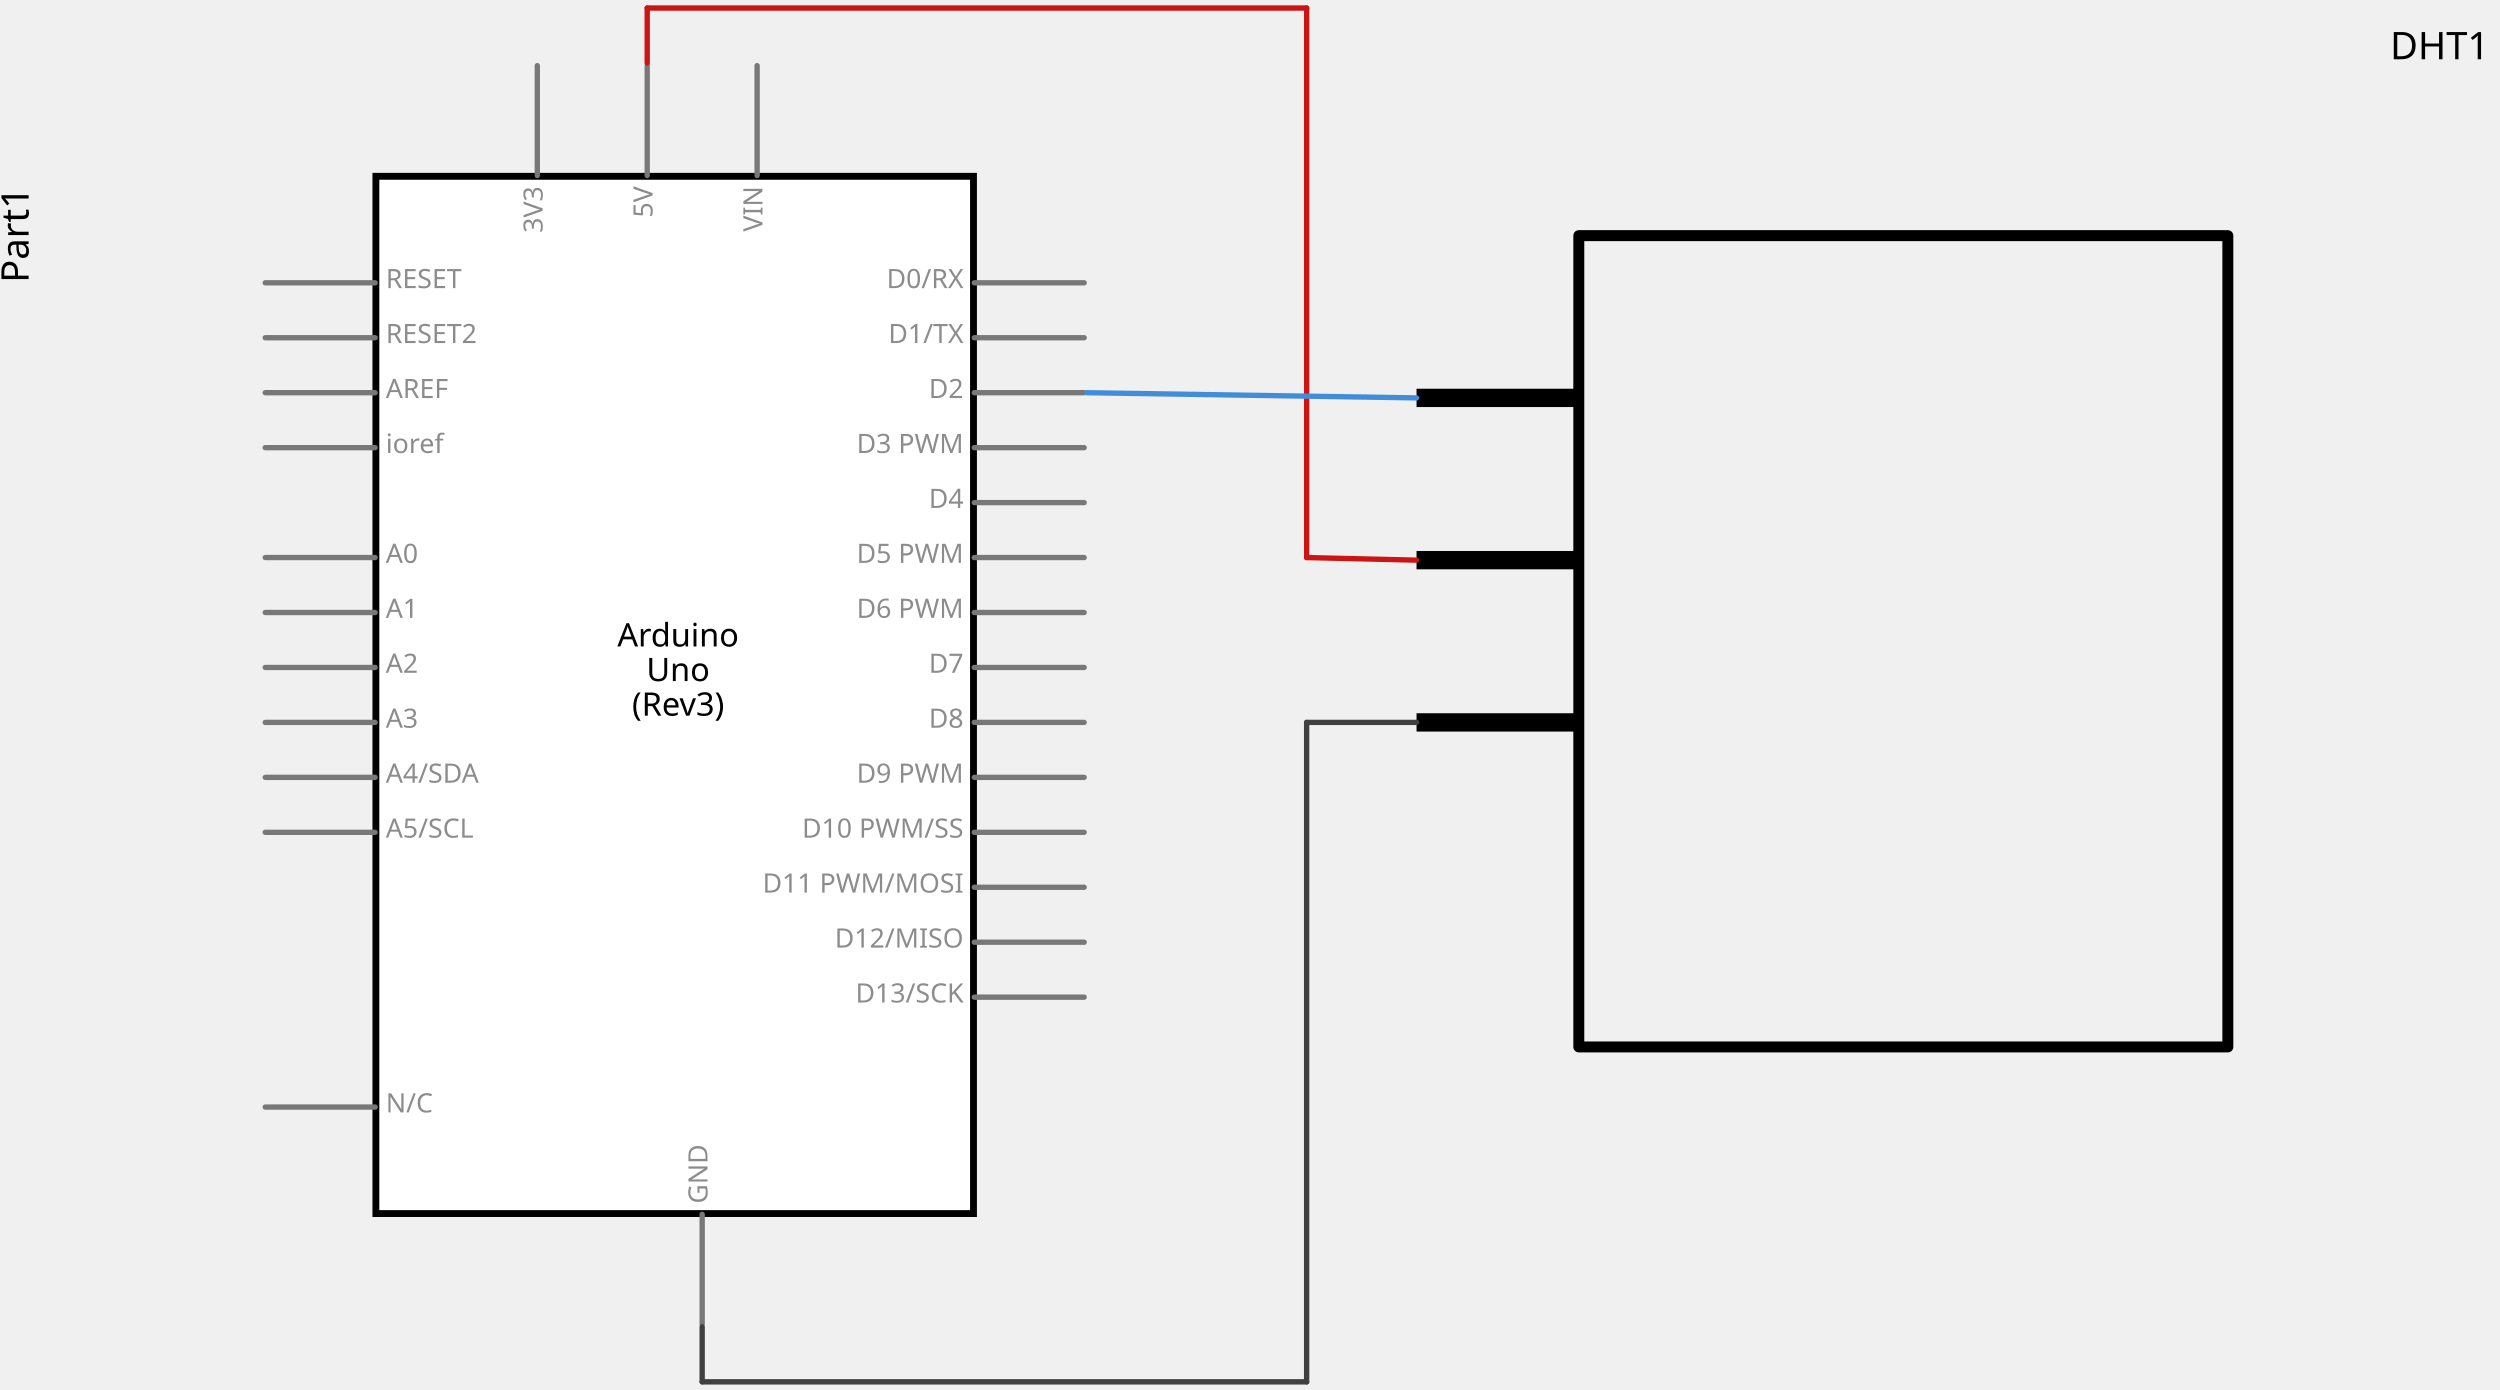
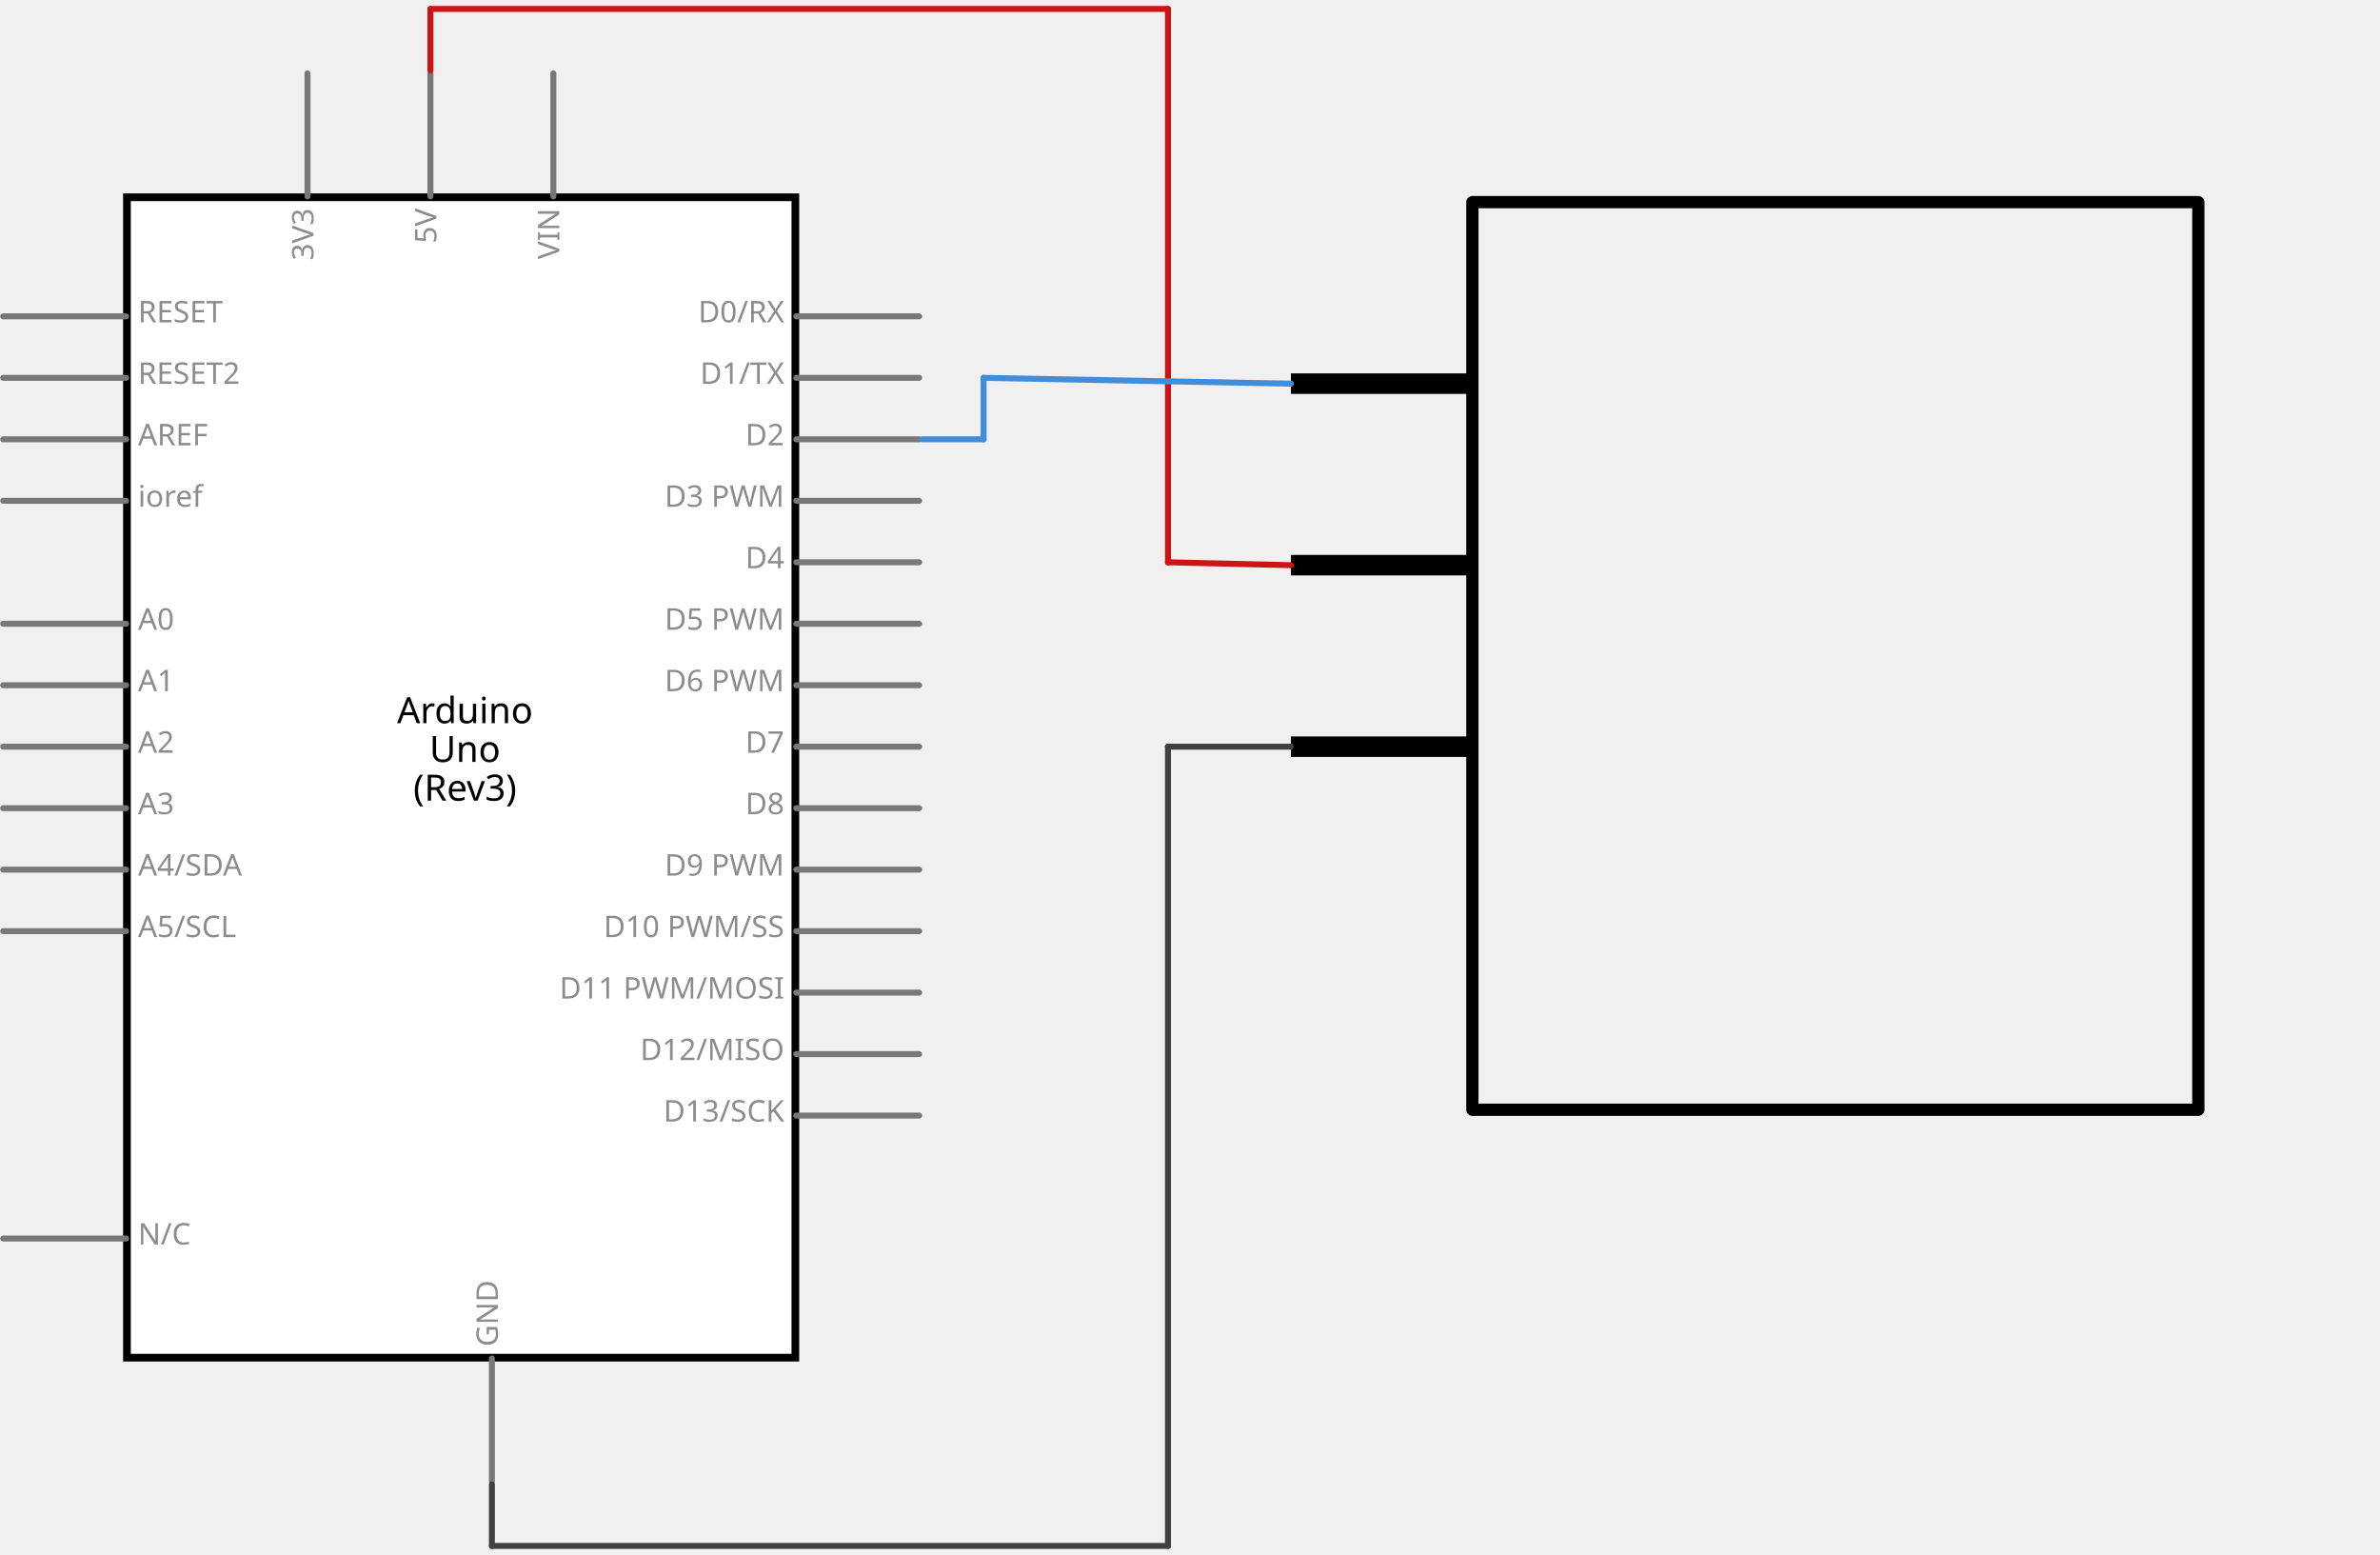
- <svg xmlns="http://www.w3.org/2000/svg" version="1.2" baseProfile="tiny" x="0in" y="0in" width="4.549in" height="2.529in" viewBox="0 0 327.559 182.1">
+ <svg xmlns="http://www.w3.org/2000/svg" version="1.2" baseProfile="tiny" x="0in" y="0in" width="3.872in" height="2.529in" viewBox="0 0 278.759 182.1">
  <g partID="57640">
-     <g transform="translate(164.34,9.61063)">
+     <g transform="translate(129.94,2.41063)">
      <g id="schematic" gorn="0.3">
        <g transform="matrix(0,-1,1,0,0,0)">
          <g>
            <rect y="42.52" height="85.039" stroke-opacity="1" id="rect10403" stroke-width="1.434" fill="none" style="stroke-linecap:round;stroke-linejoin:round;stroke-miterlimit:4;stroke-dasharray:none" width="106.299" stroke="#000000" gorn="0.3.0.0" x="-127.559" />
          </g>
        </g>
        <path stroke-opacity="1" id="path10449" stroke-width="2.4" fill="none" style="color:#000000;stroke-linecap:butt;stroke-linejoin:miter;stroke-miterlimit:4;stroke-dasharray:none;stroke-dashoffset:0;marker:none;visibility:visible;display:inline;overflow:visible;enable-background:accumulate" d="m21.26,85.039,21.26,0" stroke="#000000" gorn="0.3.1" />
        <path stroke-opacity="1" id="path10453" stroke-width="2.4" fill="none" style="color:#000000;stroke-linecap:butt;stroke-linejoin:miter;stroke-miterlimit:4;stroke-dasharray:none;stroke-dashoffset:0;marker:none;visibility:visible;display:inline;overflow:visible;enable-background:accumulate" d="m21.26,63.779,21.26,0" stroke="#000000" gorn="0.3.2" />
        <path stroke-opacity="1" id="path10461" stroke-width="2.4" fill="none" style="color:#000000;stroke-linecap:butt;stroke-linejoin:miter;stroke-miterlimit:4;stroke-dasharray:none;stroke-dashoffset:0;marker:none;visibility:visible;display:inline;overflow:visible;enable-background:accumulate" d="m42.52,42.52,-21.26,0" stroke="#000000" gorn="0.3.3" />
        <g transform="matrix(1, 0, 0, 1, 1.20148e-06, -2.85516e-05)">
          <g>
            <g id="text10504" fill="#000000" fill-opacity="1" style="font-style:normal;font-variant:normal;font-weight:normal;font-stretch:normal;text-align:start;line-height:125%;letter-spacing:0px;word-spacing:0px;text-anchor:start;font-family:Droid Sans;-inkscape-font-specification:Droid Sans" font-size="0" xml:space="preserve" stroke="none" gorn="0.3.4.0">
              <text y="45.354" id="tspan10506" gorn="0.3.4.0.0" x="46.772">DATA</text>
            </g>
          </g>
        </g>
        <g transform="matrix(1, 0, 0, 1, 1.20148e-06, -2.85516e-05)">
          <g>
            <g id="text10508" fill="#000000" fill-opacity="1" style="font-style:normal;font-variant:normal;font-weight:normal;font-stretch:normal;text-align:start;line-height:125%;letter-spacing:0px;word-spacing:0px;text-anchor:start;font-family:Droid Sans;-inkscape-font-specification:Droid Sans" font-size="0" xml:space="preserve" stroke="none" gorn="0.3.5.0">
              <text y="66.642" id="tspan10510" gorn="0.3.5.0.0" x="46.772">VCC</text>
            </g>
          </g>
        </g>
        <g transform="matrix(1, 0, 0, 1, 1.20148e-06, -2.85516e-05)">
          <g>
            <g id="text10512" fill="#000000" fill-opacity="1" style="font-style:normal;font-variant:normal;font-weight:normal;font-stretch:normal;text-align:start;line-height:125%;letter-spacing:0px;word-spacing:0px;text-anchor:start;font-family:Droid Sans;-inkscape-font-specification:Droid Sans" font-size="0" xml:space="preserve" stroke="none" gorn="0.3.6.0">
              <text y="87.874" id="tspan10514" gorn="0.3.6.0.0" x="46.772">GND</text>
            </g>
          </g>
        </g>
        <rect y="39.685" height="5.669" id="connector1pin" fill="none" width="5.669" stroke="none" gorn="0.3.7" x="18.425" />
        <rect y="60.945" height="5.669" id="connector2pin" fill="none" width="5.669" stroke="none" gorn="0.3.8" x="18.425" />
        <rect y="82.205" height="5.669" id="connector3pin" fill="none" width="5.669" stroke="none" gorn="0.3.9" x="18.425" />
        <g id="text4619" fill="#000000" fill-opacity="1" style="font-style:normal;font-variant:normal;font-weight:normal;font-stretch:normal;text-align:center;line-height:125%;letter-spacing:0px;word-spacing:0px;text-anchor:middle;font-family:OCR A Std;-inkscape-font-specification:OCR A Std" font-size="0" xml:space="preserve" stroke="none" gorn="0.3.10">
          <text y="79.37" id="tspan4621" style="font-style:normal;font-variant:normal;font-weight:normal;font-stretch:normal;font-family:Droid Sans;-inkscape-font-specification:Droid Sans" font-size="0" gorn="0.3.10.0" x="99.213">DHT11</text>
        </g>
      </g>
    </g>
  </g>
  <g partID="57670">
-     <g transform="translate(34.4,8.25008)">
+     <g transform="translate(0,8.25008)">
      <g id="schematic">
        <rect y="14.85" height="135.9" stroke-width="0.9" fill="#FFFFFF" width="78.3" class="interior rect" stroke="#000000" stroke-linecap="round" x="14.85" />
        <line stroke-width="0.7" id="connector61pin" fill="none" y1="28.8" y2="28.8" x1="93.25" x2="107.65" class="pin" stroke="#787878" stroke-linecap="round" />
        <text y="29.5" stroke-width="0" text-anchor="end" fill="#8c8c8c" font-size="3.5" class="text" font-family="'Droid Sans'" stroke="none" x="91.85">D0/RX</text>
        <g y="28.45" height="0.7" stroke-width="0" id="connector61terminal" fill="none" width="0.7" class="terminal" stroke="none" x="107.65" />
        <line stroke-width="0.7" id="connector62pin" fill="none" y1="36" y2="36" x1="93.25" x2="107.65" class="pin" stroke="#787878" stroke-linecap="round" />
        <text y="36.7" stroke-width="0" text-anchor="end" fill="#8c8c8c" font-size="3.5" class="text" font-family="'Droid Sans'" stroke="none" x="91.85">D1/TX</text>
        <g y="35.65" height="0.7" stroke-width="0" id="connector62terminal" fill="none" width="0.7" class="terminal" stroke="none" x="107.65" />
        <line stroke-width="0.7" id="connector63pin" fill="none" y1="43.2" y2="43.2" x1="93.25" x2="107.65" class="pin" stroke="#787878" stroke-linecap="round" />
        <text y="43.9" stroke-width="0" text-anchor="end" fill="#8c8c8c" font-size="3.5" class="text" font-family="'Droid Sans'" stroke="none" x="91.85">D2</text>
        <g y="42.85" height="0.7" stroke-width="0" id="connector63terminal" fill="none" width="0.7" class="terminal" stroke="none" x="107.65" />
        <line stroke-width="0.7" id="connector64pin" fill="none" y1="50.4" y2="50.4" x1="93.25" x2="107.65" class="pin" stroke="#787878" stroke-linecap="round" />
        <text y="51.1" stroke-width="0" text-anchor="end" fill="#8c8c8c" font-size="3.5" class="text" font-family="'Droid Sans'" stroke="none" x="91.85">D3 PWM</text>
        <g y="50.05" height="0.7" stroke-width="0" id="connector64terminal" fill="none" width="0.7" class="terminal" stroke="none" x="107.65" />
        <line stroke-width="0.7" id="connector65pin" fill="none" y1="57.6" y2="57.6" x1="93.25" x2="107.65" class="pin" stroke="#787878" stroke-linecap="round" />
        <text y="58.3" stroke-width="0" text-anchor="end" fill="#8c8c8c" font-size="3.5" class="text" font-family="'Droid Sans'" stroke="none" x="91.85">D4</text>
        <g y="57.25" height="0.7" stroke-width="0" id="connector65terminal" fill="none" width="0.7" class="terminal" stroke="none" x="107.65" />
        <line stroke-width="0.7" id="connector66pin" fill="none" y1="64.8" y2="64.8" x1="93.25" x2="107.65" class="pin" stroke="#787878" stroke-linecap="round" />
        <text y="65.5" stroke-width="0" text-anchor="end" fill="#8c8c8c" font-size="3.5" class="text" font-family="'Droid Sans'" stroke="none" x="91.85">D5 PWM</text>
        <g y="64.45" height="0.7" stroke-width="0" id="connector66terminal" fill="none" width="0.7" class="terminal" stroke="none" x="107.65" />
        <line stroke-width="0.7" id="connector67pin" fill="none" y1="72" y2="72" x1="93.25" x2="107.65" class="pin" stroke="#787878" stroke-linecap="round" />
        <text y="72.7" stroke-width="0" text-anchor="end" fill="#8c8c8c" font-size="3.5" class="text" font-family="'Droid Sans'" stroke="none" x="91.85">D6 PWM</text>
        <g y="71.65" height="0.7" stroke-width="0" id="connector67terminal" fill="none" width="0.7" class="terminal" stroke="none" x="107.65" />
        <line stroke-width="0.7" id="connector68pin" fill="none" y1="79.2" y2="79.2" x1="93.25" x2="107.65" class="pin" stroke="#787878" stroke-linecap="round" />
        <text y="79.9" stroke-width="0" text-anchor="end" fill="#8c8c8c" font-size="3.5" class="text" font-family="'Droid Sans'" stroke="none" x="91.85">D7</text>
        <g y="78.85" height="0.7" stroke-width="0" id="connector68terminal" fill="none" width="0.7" class="terminal" stroke="none" x="107.65" />
        <line stroke-width="0.7" id="connector51pin" fill="none" y1="86.4" y2="86.4" x1="93.25" x2="107.65" class="pin" stroke="#787878" stroke-linecap="round" />
        <text y="87.1" stroke-width="0" text-anchor="end" fill="#8c8c8c" font-size="3.5" class="text" font-family="'Droid Sans'" stroke="none" x="91.85">D8</text>
        <g y="86.05" height="0.7" stroke-width="0" id="connector51terminal" fill="none" width="0.7" class="terminal" stroke="none" x="107.65" />
        <line stroke-width="0.7" id="connector52pin" fill="none" y1="93.6" y2="93.6" x1="93.25" x2="107.65" class="pin" stroke="#787878" stroke-linecap="round" />
        <text y="94.3" stroke-width="0" text-anchor="end" fill="#8c8c8c" font-size="3.5" class="text" font-family="'Droid Sans'" stroke="none" x="91.85">D9 PWM</text>
        <g y="93.25" height="0.7" stroke-width="0" id="connector52terminal" fill="none" width="0.7" class="terminal" stroke="none" x="107.65" />
        <line stroke-width="0.7" id="connector53pin" fill="none" y1="100.8" y2="100.8" x1="93.25" x2="107.65" class="pin" stroke="#787878" stroke-linecap="round" />
        <text y="101.5" stroke-width="0" text-anchor="end" fill="#8c8c8c" font-size="3.5" class="text" font-family="'Droid Sans'" stroke="none" x="91.85">D10 PWM/SS</text>
        <g y="100.45" height="0.7" stroke-width="0" id="connector53terminal" fill="none" width="0.7" class="terminal" stroke="none" x="107.65" />
        <line stroke-width="0.7" id="connector54pin" fill="none" y1="108" y2="108" x1="93.25" x2="107.65" class="pin" stroke="#787878" stroke-linecap="round" />
        <text y="108.7" stroke-width="0" text-anchor="end" fill="#8c8c8c" font-size="3.5" class="text" font-family="'Droid Sans'" stroke="none" x="91.85">D11 PWM/MOSI</text>
        <g y="107.65" height="0.7" stroke-width="0" id="connector54terminal" fill="none" width="0.7" class="terminal" stroke="none" x="107.65" />
        <line stroke-width="0.7" id="connector55pin" fill="none" y1="115.2" y2="115.2" x1="93.25" x2="107.65" class="pin" stroke="#787878" stroke-linecap="round" />
        <text y="115.9" stroke-width="0" text-anchor="end" fill="#8c8c8c" font-size="3.5" class="text" font-family="'Droid Sans'" stroke="none" x="91.85">D12/MISO</text>
        <g y="114.85" height="0.7" stroke-width="0" id="connector55terminal" fill="none" width="0.7" class="terminal" stroke="none" x="107.65" />
        <line stroke-width="0" id="connector41pin" fill="none" y1="122.4" y2="122.4" x1="93.25" x2="107.65" class="pin" stroke="none" stroke-linecap="round" />
        <rect y="122.05" height="0.7" stroke-width="0" id="connector41terminal" fill="none" width="0.7" class="terminal" stroke="none" x="107.65" />
        <line stroke-width="0.7" id="connector56pin" fill="none" y1="122.4" y2="122.4" x1="93.25" x2="107.65" class="pin" stroke="#787878" stroke-linecap="round" />
        <text y="123.1" stroke-width="0" text-anchor="end" fill="#8c8c8c" font-size="3.5" class="text" font-family="'Droid Sans'" stroke="none" x="91.85">D13/SCK</text>
        <g y="122.05" height="0.7" stroke-width="0" id="connector56terminal" fill="none" width="0.7" class="terminal" stroke="none" x="107.65" />
        <line stroke-width="0" id="connector43pin" fill="none" y1="28.8" y2="28.8" x1="0.35" x2="14.75" class="pin" stroke="none" stroke-linecap="round" />
        <rect y="28.45" height="0.7" stroke-width="0" id="connector43terminal" fill="none" width="0.7" class="terminal" stroke="none" x="-0.35" />
        <line stroke-width="0.7" id="connector85pin" fill="none" y1="28.8" y2="28.8" x1="0.35" x2="14.75" class="pin" stroke="#787878" stroke-linecap="round" />
        <text y="29.5" stroke-width="0" text-anchor="start" fill="#8c8c8c" font-size="3.5" class="text" font-family="'Droid Sans'" stroke="none" x="16.15">RESET</text>
        <g y="28.45" height="0.7" stroke-width="0" id="connector85terminal" fill="none" width="0.7" class="terminal" stroke="none" x="-0.35" />
        <line stroke-width="0.7" id="connector49pin" fill="none" y1="36" y2="36" x1="0.35" x2="14.75" class="pin" stroke="#787878" stroke-linecap="round" />
        <text y="36.7" stroke-width="0" text-anchor="start" fill="#8c8c8c" font-size="3.5" class="text" font-family="'Droid Sans'" stroke="none" x="16.15">RESET2</text>
        <rect y="35.65" height="0.7" stroke-width="0" id="connector49terminal" fill="none" width="0.7" class="terminal" stroke="none" x="-0.35" />
        <line stroke-width="0.7" id="connector58pin" fill="none" y1="43.2" y2="43.2" x1="0.35" x2="14.75" class="pin" stroke="#787878" stroke-linecap="round" />
        <text y="43.9" stroke-width="0" text-anchor="start" fill="#8c8c8c" font-size="3.5" class="text" font-family="'Droid Sans'" stroke="none" x="16.15">AREF</text>
        <g y="42.85" height="0.7" stroke-width="0" id="connector58terminal" fill="none" width="0.7" class="terminal" stroke="none" x="-0.35" />
        <line stroke-width="0.7" id="connector84pin" fill="none" y1="50.4" y2="50.4" x1="0.35" x2="14.75" class="pin" stroke="#787878" stroke-linecap="round" />
        <text y="51.1" stroke-width="0" text-anchor="start" fill="#8c8c8c" font-size="3.5" class="text" font-family="'Droid Sans'" stroke="none" x="16.15">ioref</text>
        <g y="50.05" height="0.7" stroke-width="0" id="connector84terminal" fill="none" width="0.7" class="terminal" stroke="none" x="-0.35" />
        <line stroke-width="0.7" id="connector0pin" fill="none" y1="64.8" y2="64.8" x1="0.35" x2="14.75" class="pin" stroke="#787878" stroke-linecap="round" />
        <text y="65.5" stroke-width="0" text-anchor="start" fill="#8c8c8c" font-size="3.5" class="text" font-family="'Droid Sans'" stroke="none" x="16.15">A0</text>
        <g y="64.45" height="0.7" stroke-width="0" id="connector0terminal" fill="none" width="0.7" class="terminal" stroke="none" x="-0.35" />
        <line stroke-width="0.7" id="connector1pin" fill="none" y1="72" y2="72" x1="0.35" x2="14.75" class="pin" stroke="#787878" stroke-linecap="round" />
        <text y="72.7" stroke-width="0" text-anchor="start" fill="#8c8c8c" font-size="3.5" class="text" font-family="'Droid Sans'" stroke="none" x="16.15">A1</text>
        <g y="71.65" height="0.7" stroke-width="0" id="connector1terminal" fill="none" width="0.7" class="terminal" stroke="none" x="-0.35" />
        <line stroke-width="0.7" id="connector2pin" fill="none" y1="79.2" y2="79.2" x1="0.35" x2="14.75" class="pin" stroke="#787878" stroke-linecap="round" />
        <text y="79.9" stroke-width="0" text-anchor="start" fill="#8c8c8c" font-size="3.5" class="text" font-family="'Droid Sans'" stroke="none" x="16.15">A2</text>
        <g y="78.85" height="0.7" stroke-width="0" id="connector2terminal" fill="none" width="0.7" class="terminal" stroke="none" x="-0.35" />
        <line stroke-width="0.7" id="connector3pin" fill="none" y1="86.4" y2="86.4" x1="0.35" x2="14.75" class="pin" stroke="#787878" stroke-linecap="round" />
        <text y="87.1" stroke-width="0" text-anchor="start" fill="#8c8c8c" font-size="3.5" class="text" font-family="'Droid Sans'" stroke="none" x="16.15">A3</text>
        <g y="86.05" height="0.7" stroke-width="0" id="connector3terminal" fill="none" width="0.7" class="terminal" stroke="none" x="-0.35" />
        <line stroke-width="0" id="connector48pin" fill="none" y1="93.6" y2="93.6" x1="0.35" x2="14.75" class="pin" stroke="none" stroke-linecap="round" />
        <rect y="93.25" height="0.7" stroke-width="0" id="connector48terminal" fill="none" width="0.7" class="terminal" stroke="none" x="-0.35" />
        <line stroke-width="0" id="connector45pin" fill="none" y1="93.6" y2="93.6" x1="0.35" x2="14.75" class="pin" stroke="none" stroke-linecap="round" />
        <rect y="93.25" height="0.7" stroke-width="0" id="connector45terminal" fill="none" width="0.7" class="terminal" stroke="none" x="-0.35" />
        <line stroke-width="0" id="connector4pin" fill="none" y1="93.6" y2="93.6" x1="0.35" x2="14.75" class="pin" stroke="none" stroke-linecap="round" />
        <g y="93.25" height="0.7" stroke-width="0" id="connector4terminal" fill="none" width="0.7" class="terminal" stroke="none" x="-0.35" />
        <line stroke-width="0" id="connector39pin" fill="none" y1="93.6" y2="93.6" x1="0.35" x2="14.75" class="pin" stroke="none" stroke-linecap="round" />
        <rect y="93.25" height="0.7" stroke-width="0" id="connector39terminal" fill="none" width="0.7" class="terminal" stroke="none" x="-0.35" />
        <line stroke-width="0" id="connector47pin" fill="none" y1="93.6" y2="93.6" x1="0.35" x2="14.75" class="pin" stroke="none" stroke-linecap="round" />
        <rect y="93.25" height="0.7" stroke-width="0" id="connector47terminal" fill="none" width="0.7" class="terminal" stroke="none" x="-0.35" />
        <line stroke-width="0" id="connector42pin" fill="none" y1="93.6" y2="93.6" x1="0.35" x2="14.75" class="pin" stroke="none" stroke-linecap="round" />
        <rect y="93.25" height="0.7" stroke-width="0" id="connector42terminal" fill="none" width="0.7" class="terminal" stroke="none" x="-0.35" />
        <line stroke-width="0.7" id="connector59pin" fill="none" y1="93.6" y2="93.6" x1="0.35" x2="14.75" class="pin" stroke="#787878" stroke-linecap="round" />
        <text y="94.3" stroke-width="0" text-anchor="start" fill="#8c8c8c" font-size="3.5" class="text" font-family="'Droid Sans'" stroke="none" x="16.15">A4/SDA</text>
        <g y="93.25" height="0.7" stroke-width="0" id="connector59terminal" fill="none" width="0.7" class="terminal" stroke="none" x="-0.35" />
        <line stroke-width="0" id="connector5pin" fill="none" y1="100.8" y2="100.8" x1="0.35" x2="14.75" class="pin" stroke="none" stroke-linecap="round" />
        <g y="100.45" height="0.7" stroke-width="0" id="connector5terminal" fill="none" width="0.7" class="terminal" stroke="none" x="-0.35" />
        <line stroke-width="0.7" id="connector60pin" fill="none" y1="100.8" y2="100.8" x1="0.35" x2="14.75" class="pin" stroke="#787878" stroke-linecap="round" />
        <text y="101.5" stroke-width="0" text-anchor="start" fill="#8c8c8c" font-size="3.5" class="text" font-family="'Droid Sans'" stroke="none" x="16.15">A5/SCL</text>
        <g y="100.45" height="0.7" stroke-width="0" id="connector60terminal" fill="none" width="0.7" class="terminal" stroke="none" x="-0.35" />
        <line stroke-width="0.7" id="connector91pin" fill="none" y1="136.8" y2="136.8" x1="0.35" x2="14.75" class="pin" stroke="#787878" stroke-linecap="round" />
        <text y="137.5" stroke-width="0" text-anchor="start" fill="#8c8c8c" font-size="3.5" class="text" font-family="'Droid Sans'" stroke="none" x="16.15">N/C</text>
        <g y="136.45" height="0.7" stroke-width="0" id="connector91terminal" fill="none" width="0.7" class="terminal" stroke="none" x="-0.35" />
        <line stroke-width="0" id="connector88pin" fill="none" y1="150.85" y2="165.25" x1="57.6" x2="57.6" class="pin" stroke="none" stroke-linecap="round" />
        <g y="165.25" height="0.7" stroke-width="0" id="connector88terminal" fill="none" width="0.7" class="terminal" stroke="none" x="57.25" />
        <line stroke-width="0" id="connector57pin" fill="none" y1="150.85" y2="165.25" x1="57.6" x2="57.6" class="pin" stroke="none" stroke-linecap="round" />
        <g y="165.25" height="0.7" stroke-width="0" id="connector57terminal" fill="none" width="0.7" class="terminal" stroke="none" x="57.25" />
        <line stroke-width="0" id="connector44pin" fill="none" y1="150.85" y2="165.25" x1="57.6" x2="57.6" class="pin" stroke="none" stroke-linecap="round" />
        <rect y="165.25" height="0.7" stroke-width="0" id="connector44terminal" fill="none" width="0.7" class="terminal" stroke="none" x="57.25" />
        <line stroke-width="0" id="connector50pin" fill="none" y1="150.85" y2="165.25" x1="57.6" x2="57.6" class="pin" stroke="none" stroke-linecap="round" />
        <rect y="165.25" height="0.7" stroke-width="0" id="connector50terminal" fill="none" width="0.7" class="terminal" stroke="none" x="57.25" />
        <line stroke-width="0.7" id="connector89pin" fill="none" y1="150.85" y2="165.25" x1="57.6" x2="57.6" class="pin" stroke="#787878" stroke-linecap="round" />
        <g transform="matrix(1, 0, 0, 1, 58.2999, 149.45)">
          <g>
            <g transform="rotate(270)">
              <g>
                <text y="0" stroke-width="0" text-anchor="start" fill="#8c8c8c" font-size="3.5" class="text" font-family="'Droid Sans'" stroke="none" x="0">GND</text>
              </g>
            </g>
          </g>
        </g>
        <g y="165.25" height="0.7" stroke-width="0" id="connector89terminal" fill="none" width="0.7" class="terminal" stroke="none" x="57.25" />
        <line stroke-width="0.7" id="connector86pin" fill="none" y1="0.35" y2="14.75" x1="36" x2="36" class="pin" stroke="#787878" stroke-linecap="round" />
        <g transform="matrix(1, 0, 0, 1, 36.6999, 16.15)">
          <g>
            <g transform="rotate(270)">
              <g>
                <text y="0" stroke-width="0" text-anchor="end" fill="#8c8c8c" font-size="3.5" class="text" font-family="'Droid Sans'" stroke="none" x="0">3V3</text>
              </g>
            </g>
          </g>
        </g>
        <g y="-0.35" height="0.7" stroke-width="0" id="connector86terminal" fill="none" width="0.7" class="terminal" stroke="none" x="35.65" />
        <line stroke-width="0" id="connector40pin" fill="none" y1="0.35" y2="14.75" x1="50.4" x2="50.4" class="pin" stroke="none" stroke-linecap="round" />
        <rect y="-0.35" height="0.7" stroke-width="0" id="connector40terminal" fill="none" width="0.7" class="terminal" stroke="none" x="50.05" />
        <line stroke-width="0" id="connector46pin" fill="none" y1="0.35" y2="14.75" x1="50.4" x2="50.4" class="pin" stroke="none" stroke-linecap="round" />
        <rect y="-0.35" height="0.7" stroke-width="0" id="connector46terminal" fill="none" width="0.7" class="terminal" stroke="none" x="50.05" />
        <line stroke-width="0.7" id="connector87pin" fill="none" y1="0.35" y2="14.75" x1="50.4" x2="50.4" class="pin" stroke="#787878" stroke-linecap="round" />
        <g transform="matrix(1, 0, 0, 1, 51.0999, 16.15)">
          <g>
            <g transform="rotate(270)">
              <g>
                <text y="0" stroke-width="0" text-anchor="end" fill="#8c8c8c" font-size="3.5" class="text" font-family="'Droid Sans'" stroke="none" x="0">5V</text>
              </g>
            </g>
          </g>
        </g>
        <g y="-0.35" height="0.7" stroke-width="0" id="connector87terminal" fill="none" width="0.7" class="terminal" stroke="none" x="50.05" />
        <line stroke-width="0.7" id="connector90pin" fill="none" y1="0.35" y2="14.75" x1="64.8" x2="64.8" class="pin" stroke="#787878" stroke-linecap="round" />
        <g transform="matrix(1, 0, 0, 1, 65.4999, 16.15)">
          <g>
            <g transform="rotate(270)">
              <g>
                <text y="0" stroke-width="0" text-anchor="end" fill="#8c8c8c" font-size="3.5" class="text" font-family="'Droid Sans'" stroke="none" x="0">VIN</text>
              </g>
            </g>
          </g>
        </g>
        <g y="-0.35" height="0.7" stroke-width="0" id="connector90terminal" fill="none" width="0.7" class="terminal" stroke="none" x="64.45" />
        <text y="76.45" id="label" stroke-width="0" text-anchor="middle" fill="#000000" font-size="4.25" class="text" font-family="'Droid Sans'" stroke="none" x="54.45">Arduino</text>
        <text y="80.983" id="label" stroke-width="0" text-anchor="middle" fill="#000000" font-size="4.25" class="text" font-family="'Droid Sans'" stroke="none" x="54.45">Uno</text>
        <text y="85.517" id="label" stroke-width="0" text-anchor="middle" fill="#000000" font-size="4.25" class="text" font-family="'Droid Sans'" stroke="none" x="54.45">(Rev3)</text>
      </g>
    </g>
  </g>
  <g partID="58800">
-     <line stroke-linecap="round" stroke="#cc1414" x1="171.2" y1="73.05" x2="185.6" y2="73.39" stroke-width="0.7" />
+     <line stroke-linecap="round" stroke="#cc1414" x1="136.8" y1="65.85" x2="151.2" y2="66.19" stroke-width="0.7" />
+   </g>
+   <g partID="58810">
+     <line stroke-linecap="round" stroke="#cc1414" x1="50.4" y1="8.25" x2="50.4" y2="1.05" stroke-width="0.7" />
  </g>
  <g partID="58860">
-     <line stroke-linecap="round" stroke="#cc1414" x1="84.8" y1="1.05" x2="171.2" y2="1.05" stroke-width="0.7" />
-   </g>
-   <g partID="58810">
-     <line stroke-linecap="round" stroke="#cc1414" x1="84.8" y1="8.25" x2="84.8" y2="1.05" stroke-width="0.7" />
+     <line stroke-linecap="round" stroke="#cc1414" x1="50.4" y1="1.05" x2="136.8" y2="1.05" stroke-width="0.7" />
  </g>
  <g partID="58910">
-     <line stroke-linecap="round" stroke="#cc1414" x1="171.2" y1="1.05" x2="171.2" y2="73.05" stroke-width="0.7" />
+     <line stroke-linecap="round" stroke="#cc1414" x1="136.8" y1="1.05" x2="136.8" y2="65.85" stroke-width="0.7" />
  </g>
  <g partID="59030">
-     <line stroke-linecap="round" stroke="#418dd9" x1="142.4" y1="51.45" x2="185.6" y2="52.13" stroke-width="0.7" />
+     <line stroke-linecap="round" stroke="#418dd9" x1="108" y1="51.45" x2="115.2" y2="51.45" stroke-width="0.7" />
+   </g>
+   <g partID="59570">
+     <line stroke-linecap="round" stroke="#418dd9" x1="115.2" y1="44.25" x2="151.2" y2="44.93" stroke-width="0.7" />
+   </g>
+   <g partID="59620">
+     <line stroke-linecap="round" stroke="#418dd9" x1="115.2" y1="51.45" x2="115.2" y2="44.25" stroke-width="0.7" />
  </g>
  <g partID="59210">
-     <line stroke-linecap="round" stroke="#404040" x1="171.2" y1="94.65" x2="185.6" y2="94.65" stroke-width="0.7" />
+     <line stroke-linecap="round" stroke="#404040" x1="136.8" y1="87.45" x2="151.2" y2="87.45" stroke-width="0.7" />
+   </g>
+   <g partID="59220">
+     <line stroke-linecap="round" stroke="#404040" x1="57.6" y1="173.85" x2="57.6" y2="181.05" stroke-width="0.7" />
  </g>
  <g partID="59330">
-     <line stroke-linecap="round" stroke="#404040" x1="92" y1="181.05" x2="171.2" y2="181.05" stroke-width="0.7" />
+     <line stroke-linecap="round" stroke="#404040" x1="57.6" y1="181.05" x2="136.8" y2="181.05" stroke-width="0.7" />
  </g>
  <g partID="59380">
-     <line stroke-linecap="round" stroke="#404040" x1="171.2" y1="181.05" x2="171.2" y2="94.65" stroke-width="0.7" />
-   </g>
-   <g partID="59220">
-     <line stroke-linecap="round" stroke="#404040" x1="92" y1="173.85" x2="92" y2="181.05" stroke-width="0.7" />
-   </g>
-   <g partID="57640" id="partLabel">
-     <g transform="translate(313.159,4.01063)">
-       <g font-size="5" font-style="normal" font-weight="normal" fill="#000000" font-family="'DroidSans'" id="schematicLabel" fill-opacity="1" stroke="none">
-         <text x="0" y="3.75">DHT1</text>
-       </g>
-     </g>
-   </g>
-   <g partID="57670" id="partLabel">
-     <g transform="translate(1.13687e-14,37.0501)">
-       <g transform="matrix(-3.33067e-16,-1,1,-3.33067e-16,0,0)">
-         <g font-size="5" font-style="normal" font-weight="normal" fill="#000000" font-family="'DroidSans'" id="schematicLabel" fill-opacity="1" stroke="none">
-           <text x="0" y="3.75">Part1</text>
-         </g>
-       </g>
-     </g>
+     <line stroke-linecap="round" stroke="#404040" x1="136.8" y1="181.05" x2="136.8" y2="87.45" stroke-width="0.7" />
  </g>
</svg>
